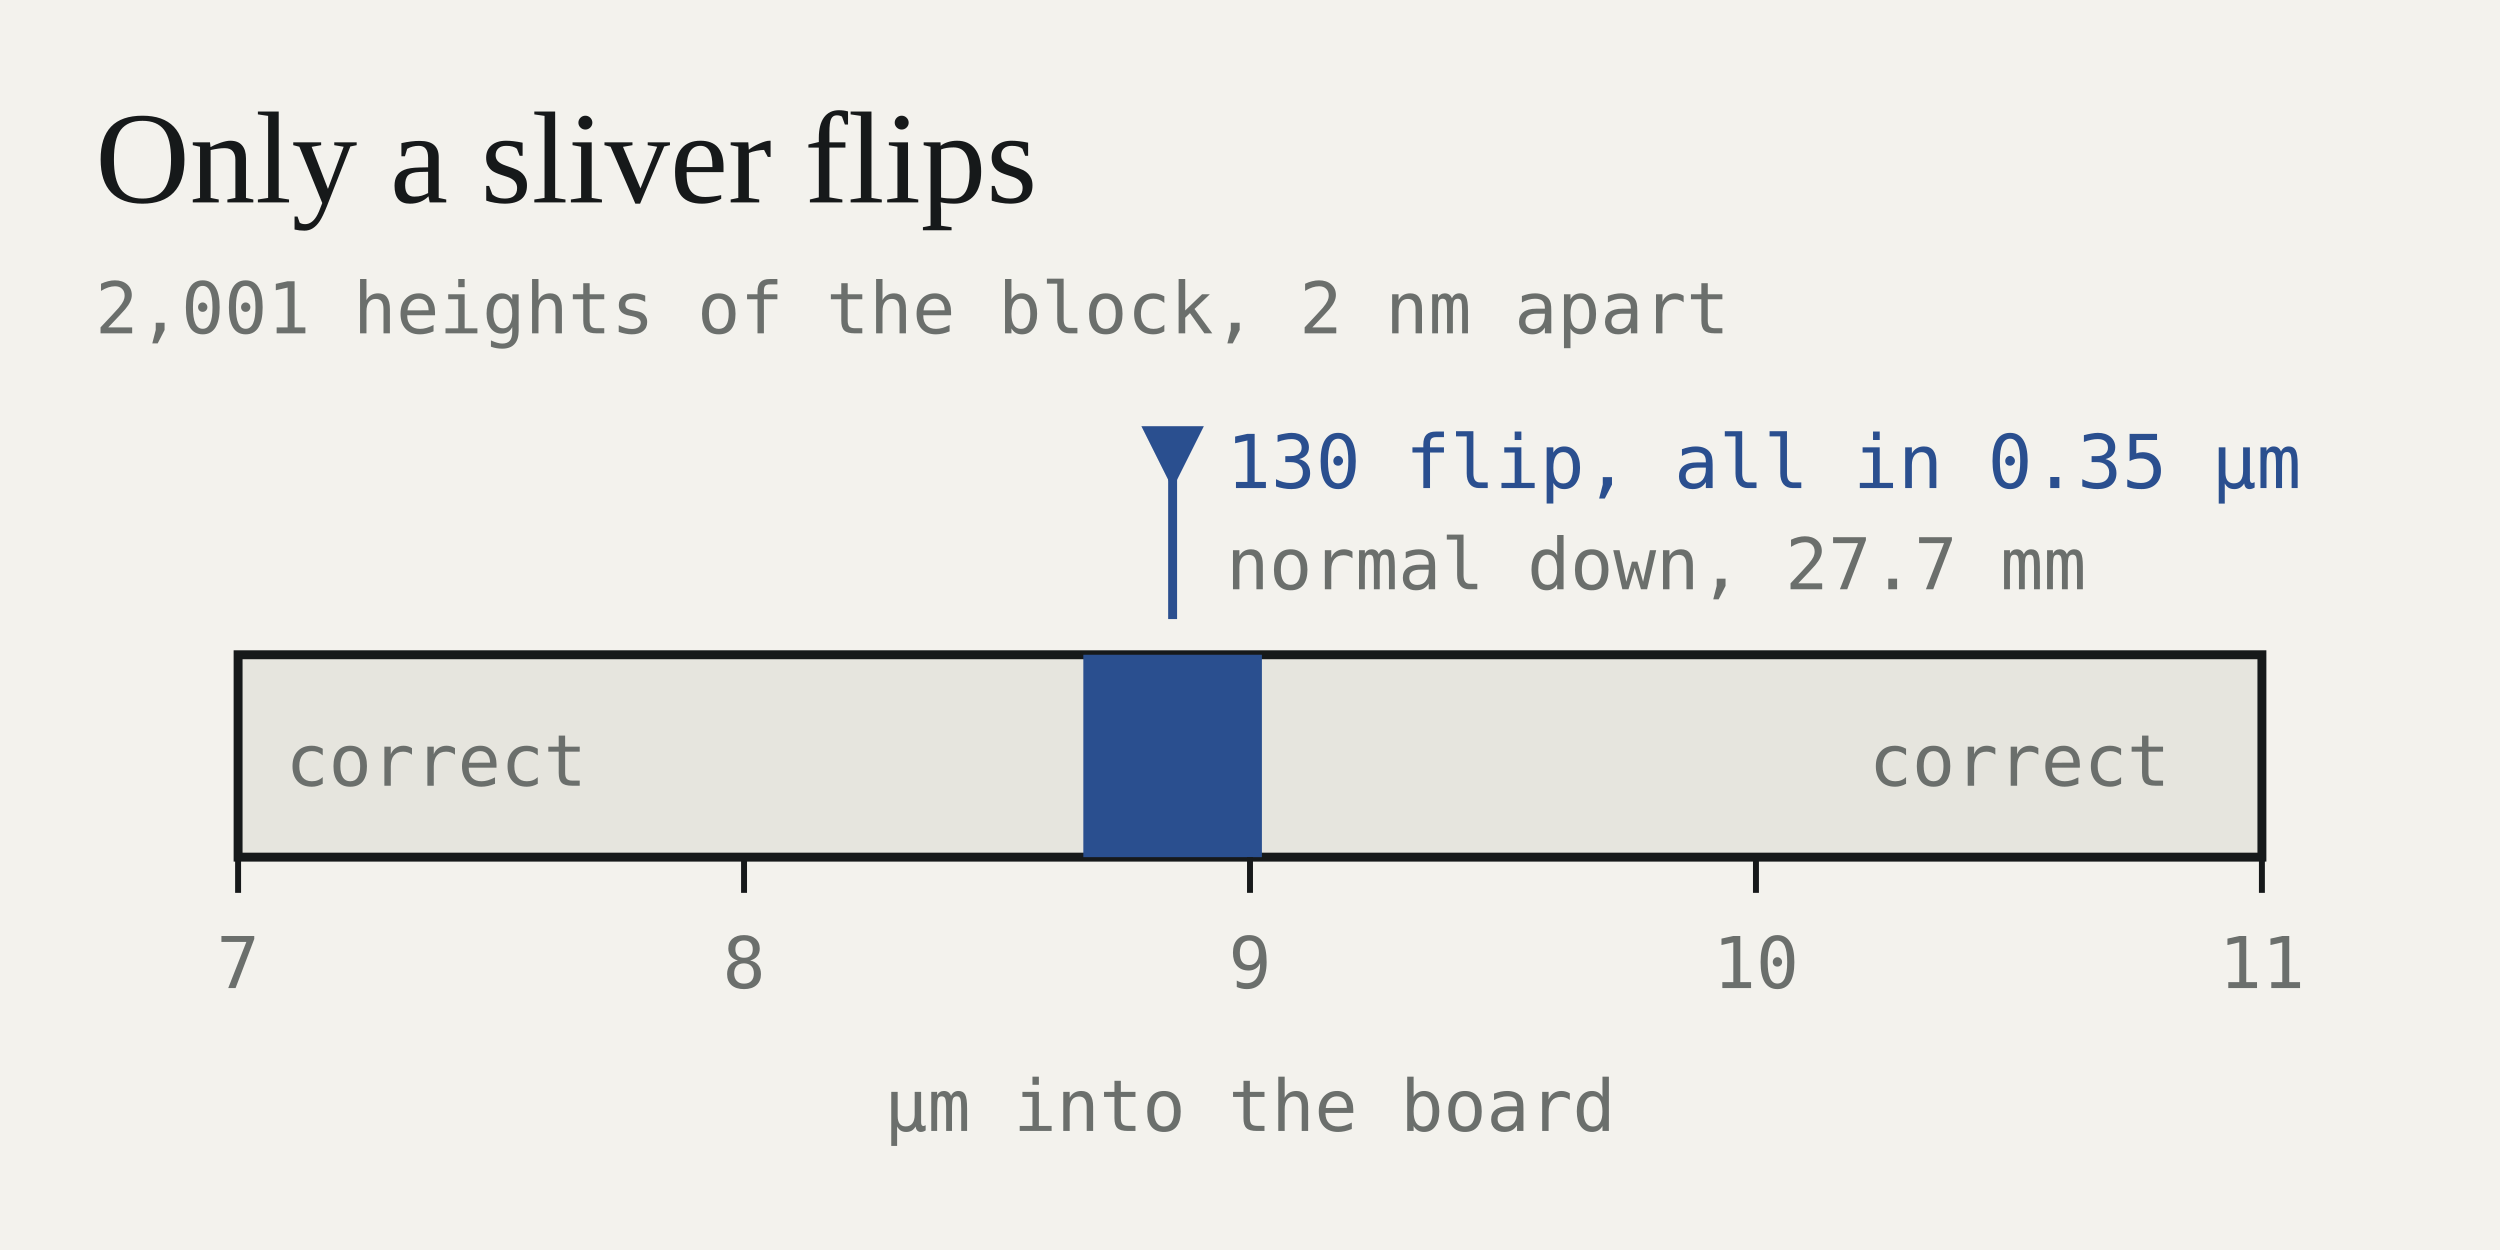
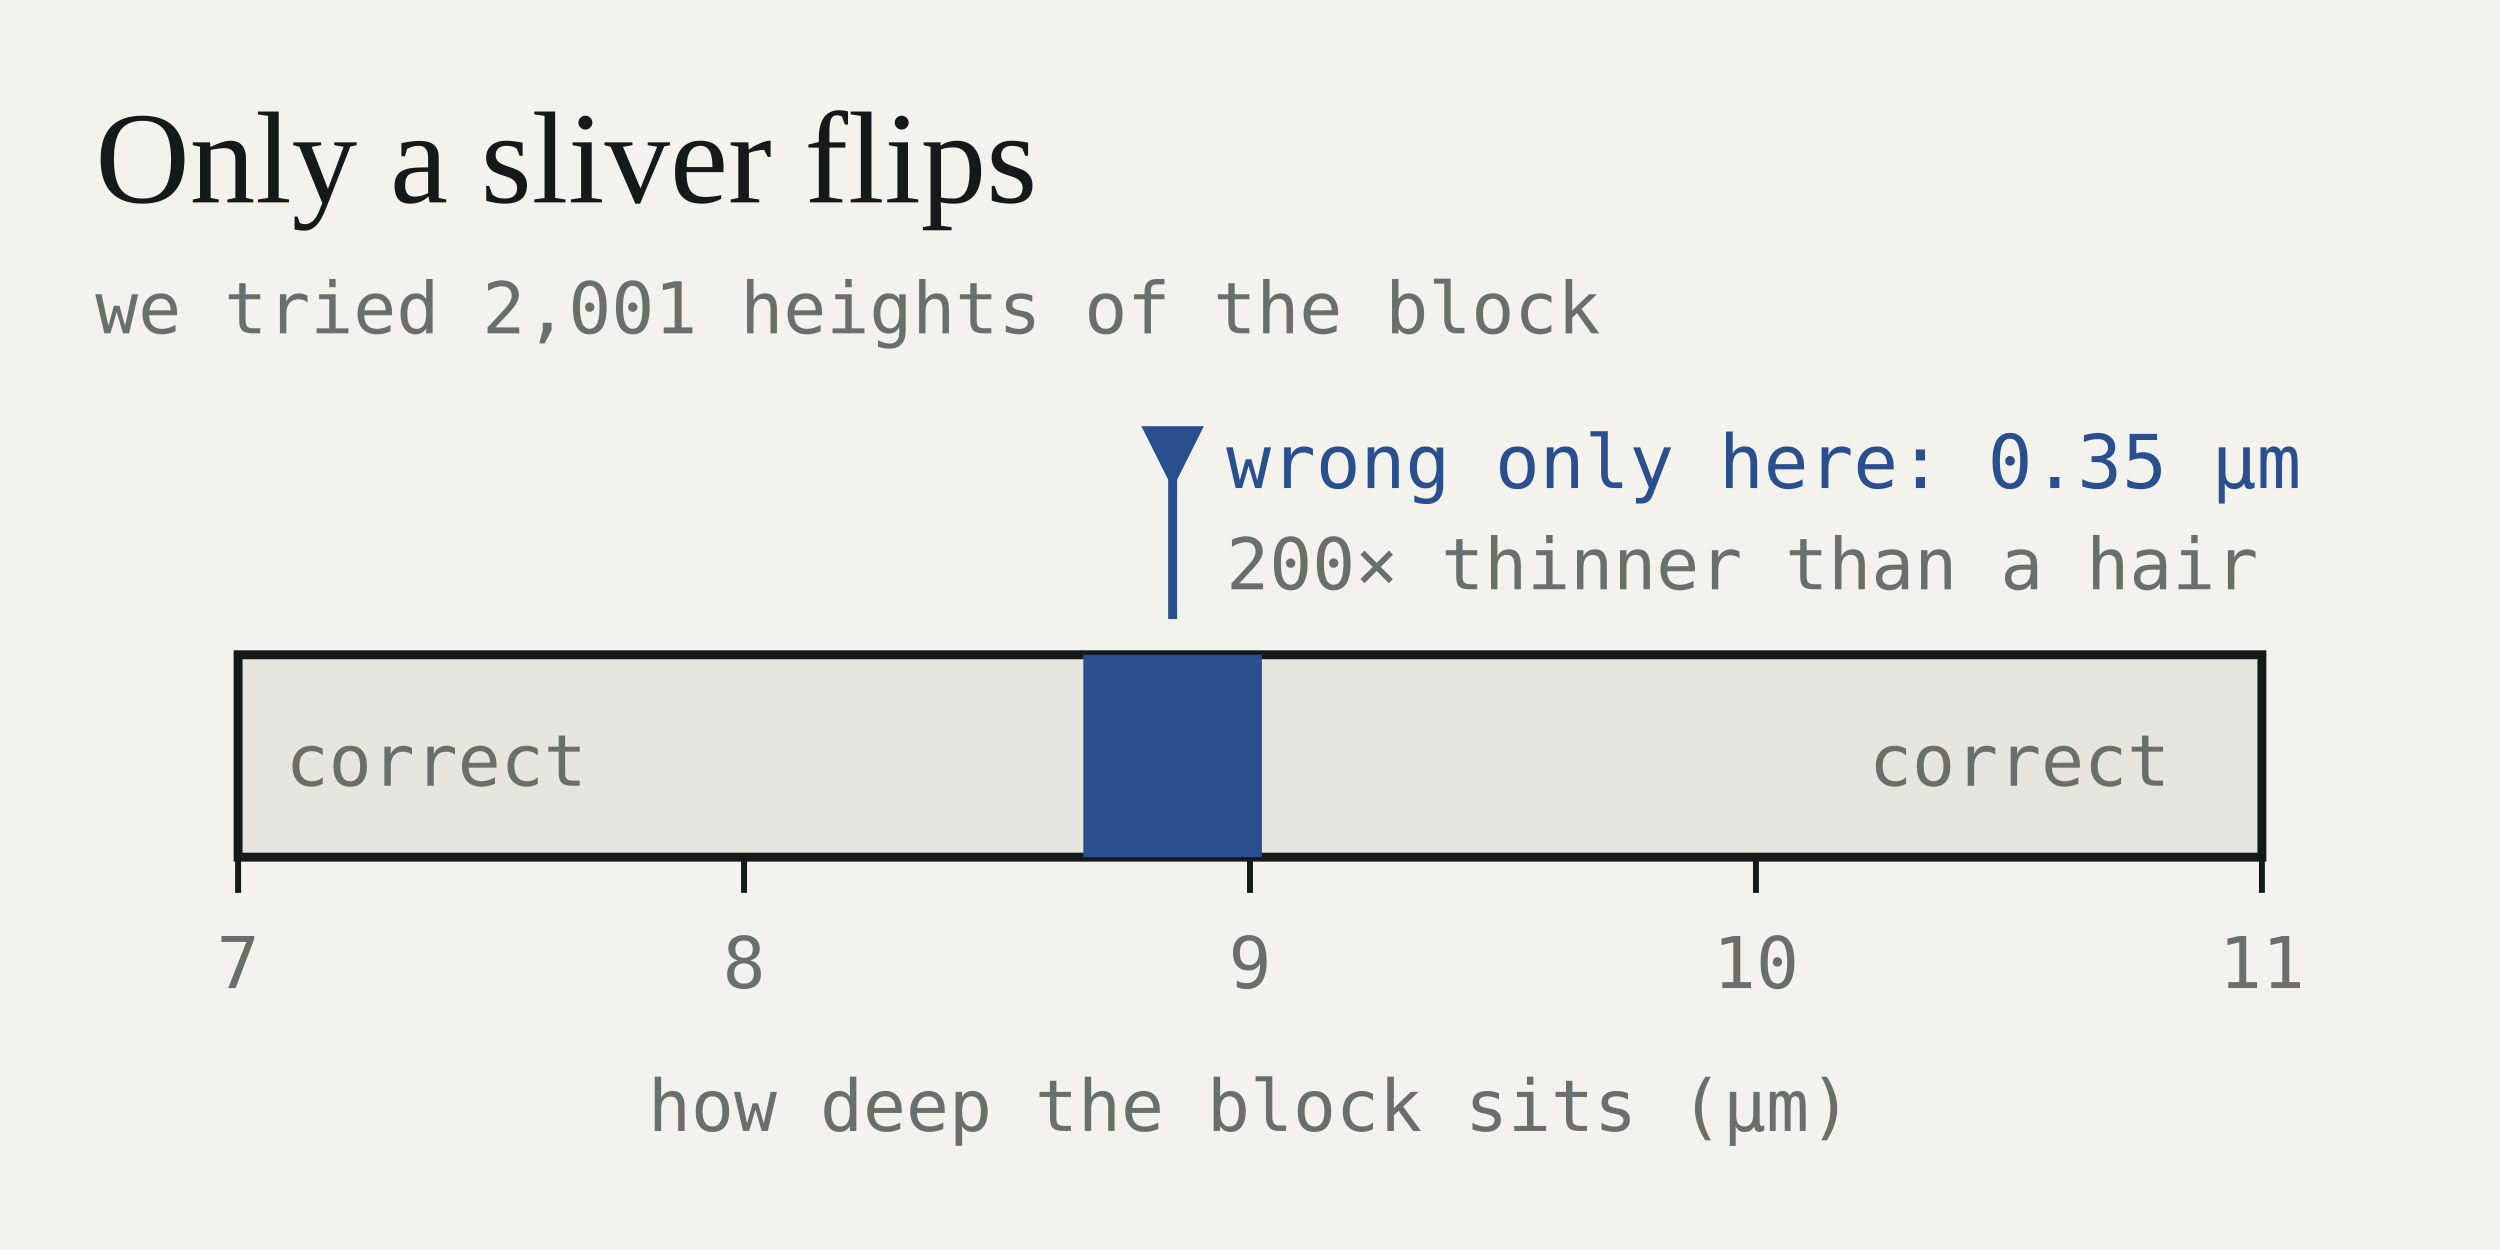
<svg xmlns="http://www.w3.org/2000/svg" viewBox="0 0 420 210" width="420" height="210" role="img" aria-label="A scan of the block's depth from 7 to 11 micrometres in 2 nanometre steps. A cursor sweeps the heights; the contact normal points up everywhere except inside a band about 0.35 micrometres wide just below 9 micrometres deep, where it flips down. 130 of the 2,001 heights flip, all inside that band.">
  <defs>
    <marker id="ab" viewBox="0 0 10 10" refX="8" refY="5" markerWidth="7" markerHeight="7" orient="auto">
      <path d="M0 0 L10 5 L0 10 z" fill="#2a4f8f" />
    </marker>
    <clipPath id="bar">
      <rect x="40.75" y="110.75" width="338.5" height="32.5" />
    </clipPath>
  </defs>
  <style>
    .t { font: 22px Georgia, "Times New Roman", serif; fill: #16191a; }
    .l { font: 500 12.5px ui-monospace, Menlo, Consolas, monospace; fill: #16191a; }
    .s { font: 12px ui-monospace, Menlo, Consolas, monospace; fill: #6b6f6c; }
    .b { font: 500 12.5px ui-monospace, Menlo, Consolas, monospace; fill: #2a4f8f; }
    /* 8 s loop: a cursor scans the heights left to right, revealing the result behind it;
       its normal readout points up, and flips down only while inside the band */
    .cov, .cur { opacity: 0; transform-box: fill-box; animation: 8s linear infinite; }
    .cov { animation-name: cov; } .cur { animation-name: cur; }
    .up, .dn, .lab { animation: 8s linear infinite; }
    .up { animation-name: up; } .dn { opacity: 0; animation-name: dn; } .lab { animation-name: lab; }
    @keyframes cov {
      0%,12% { opacity: 0; transform: none; } 15%,16% { opacity: 1; transform: none; }
      40% { transform: translateX(142px); } 50% { transform: translateX(172px); }
      78%,100% { opacity: 1; transform: translateX(340px); }
    }
    @keyframes cur {
      0%,13% { opacity: 0; transform: none; } 15%,16% { opacity: 1; transform: none; }
      40% { transform: translateX(142px); } 50% { transform: translateX(172px); }
      78% { opacity: 1; transform: translateX(340px); } 81%,100% { opacity: 0; transform: translateX(340px); }
    }
    @keyframes up { 0%,39.6% { opacity: 1; } 40.6%,49.4% { opacity: 0; } 50.4%,100% { opacity: 1; } }
    @keyframes dn { 0%,39.6% { opacity: 0; } 40.6%,49.4% { opacity: 1; } 50.4%,100% { opacity: 0; } }
    @keyframes lab { 0%,12% { opacity: 1; } 15%,50% { opacity: 0; } 54%,100% { opacity: 1; } }
    @media (prefers-reduced-motion: reduce) { * { animation: none !important; } }
  </style>
  <rect width="420" height="210" fill="#f3f2ed" />
  <text x="16" y="34" class="t">Only a sliver flips</text>
-   <text x="16" y="56" class="s">2,001 heights of the block, 2 nm apart</text>
+   <text x="16" y="56" class="s">we tried 2,001 heights of the block</text>
  <rect x="40" y="110" width="340" height="34" fill="#e6e5de" stroke="#16191a" stroke-width="1.5" />
  <rect x="182" y="110" width="30" height="34" fill="#2a4f8f" />
  <g class="lab">
    <line x1="197" y1="104" x2="197" y2="80" stroke="#2a4f8f" stroke-width="1.5" marker-start="url(#ab)" transform="rotate(180 197 92)" />
-     <text x="206" y="82" class="b">130 flip, all in 0.35 µm</text>
-     <text x="206" y="99" class="s">normal down, 27.7 mm</text>
+     <text x="206" y="82" class="b">wrong only here: 0.35 µm</text>
+     <text x="206" y="99" class="s">200× thinner than a hair</text>
  </g>
  <text x="48" y="132" class="s">correct</text>
  <text x="314" y="132" class="s">correct</text>
  <g clip-path="url(#bar)">
    <rect class="cov" x="40" y="110" width="340" height="34" fill="#f3f2ed" />
  </g>
  <g class="cur">
    <line x1="40" y1="106" x2="40" y2="148" stroke="#16191a" stroke-width="1.5" />
    <g class="up">
      <path d="M49 138V122" stroke="#16191a" stroke-width="1.6" />
      <path d="M45 124l4-7 4 7z" fill="#16191a" />
    </g>
    <g class="dn">
      <path d="M49 116V132" stroke="#2a4f8f" stroke-width="1.6" />
      <path d="M45 130l4 7 4-7z" fill="#2a4f8f" />
    </g>
  </g>
  <g class="s" text-anchor="middle">
    <line x1="40" y1="144" x2="40" y2="150" stroke="#16191a" />
    <text x="40" y="166">7</text>
    <line x1="125" y1="144" x2="125" y2="150" stroke="#16191a" />
    <text x="125" y="166">8</text>
    <line x1="210" y1="144" x2="210" y2="150" stroke="#16191a" />
    <text x="210" y="166">9</text>
    <line x1="295" y1="144" x2="295" y2="150" stroke="#16191a" />
    <text x="295" y="166">10</text>
    <line x1="380" y1="144" x2="380" y2="150" stroke="#16191a" />
    <text x="380" y="166">11</text>
  </g>
-   <text x="210" y="190" text-anchor="middle" class="s">µm into the board</text>
+   <text x="210" y="190" text-anchor="middle" class="s">how deep the block sits (µm)</text>
</svg>
